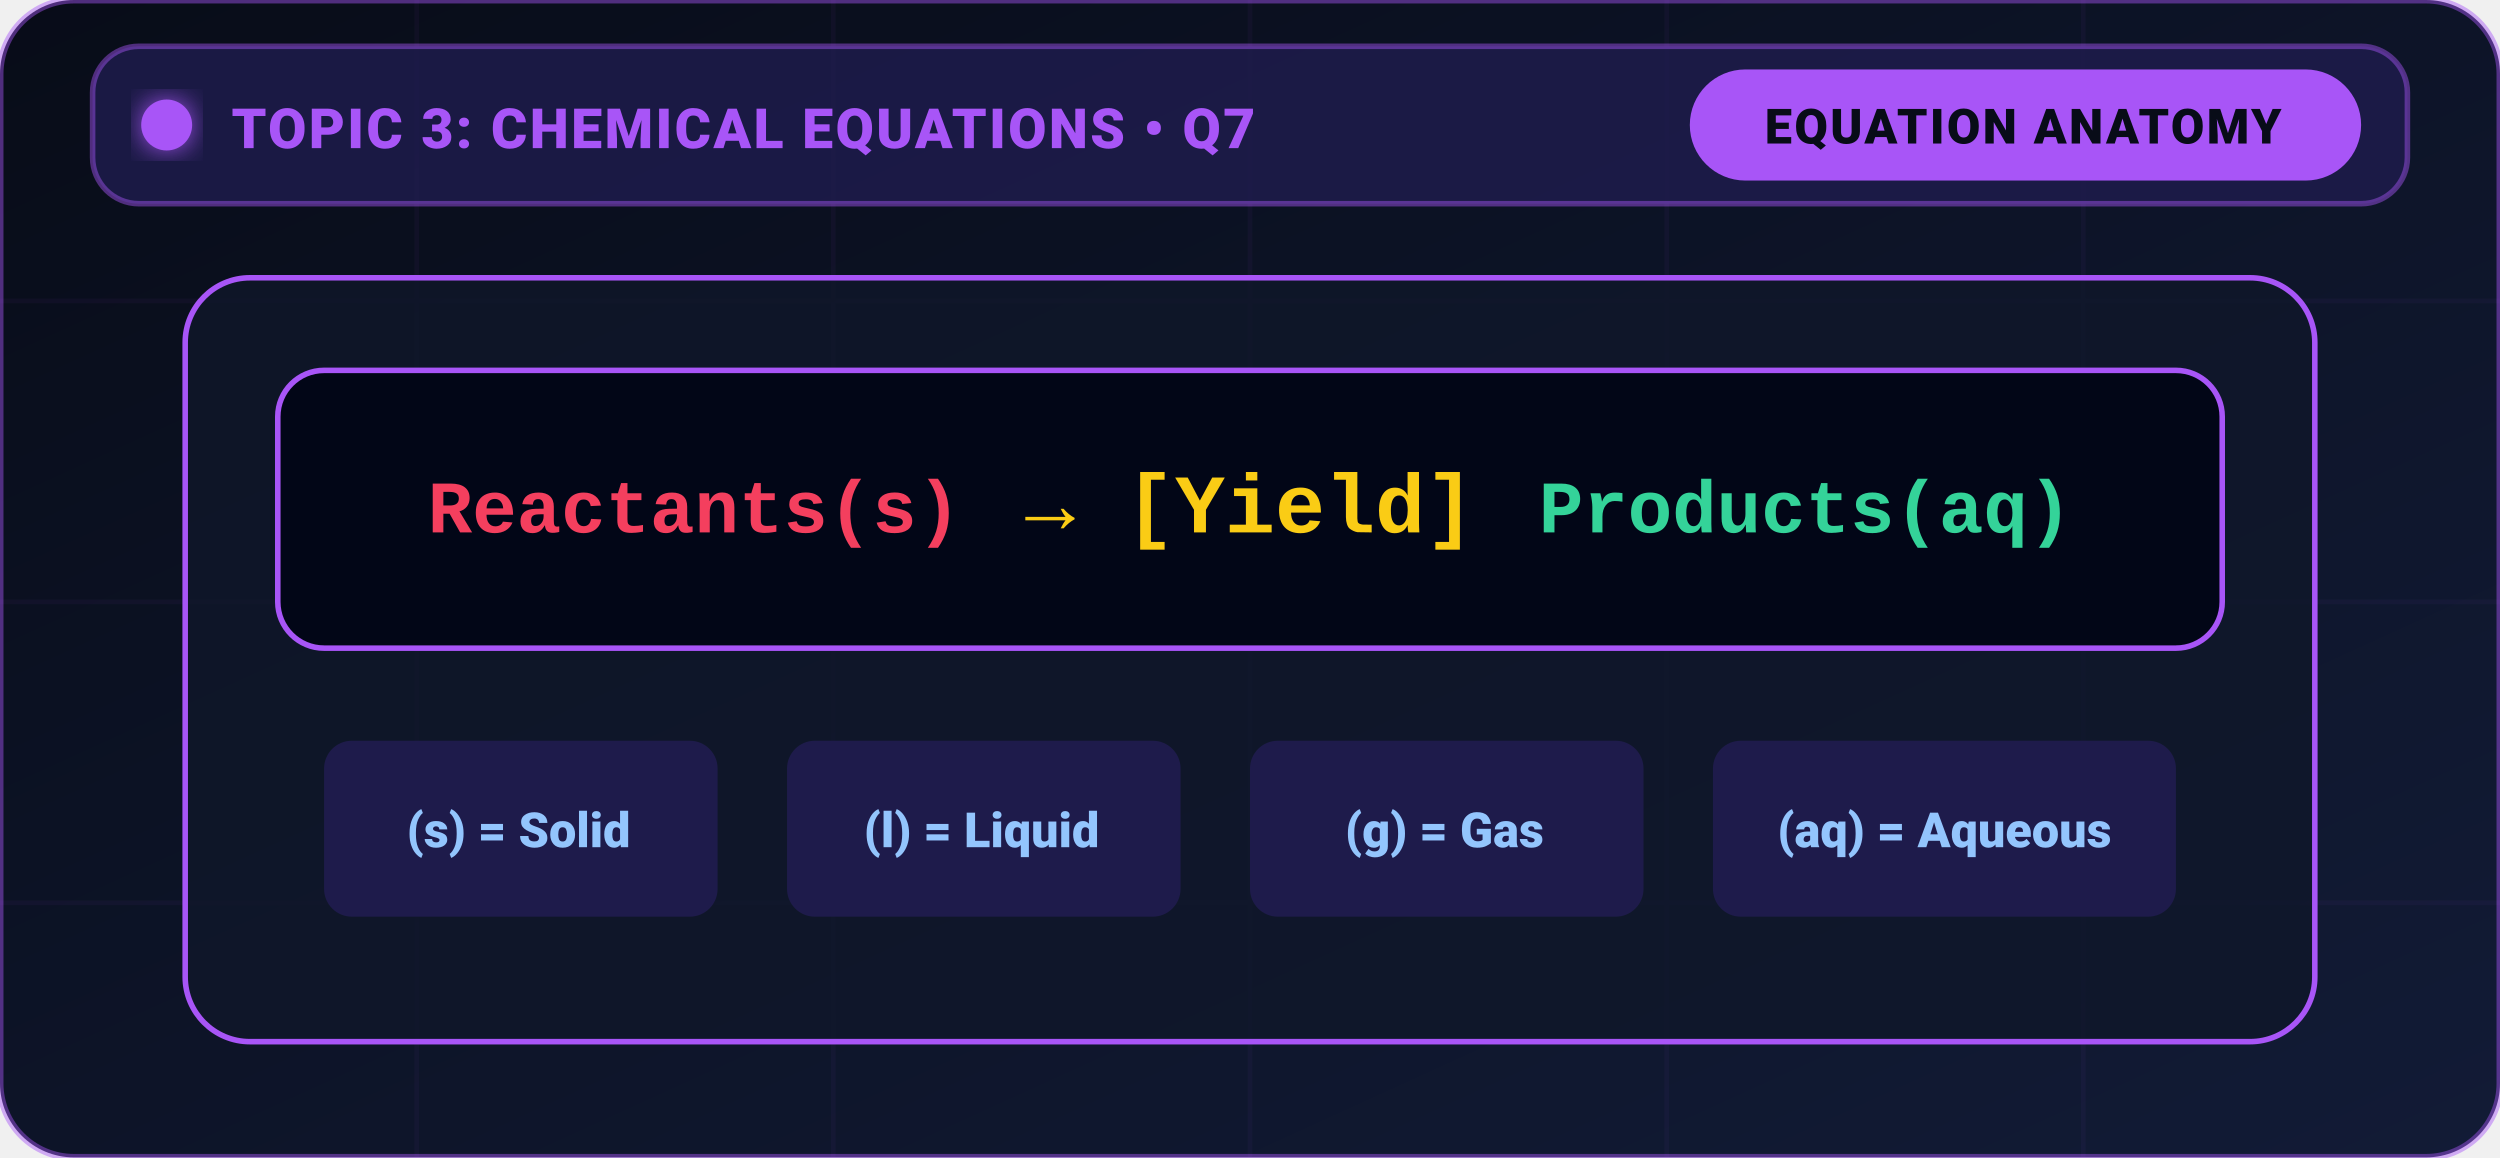
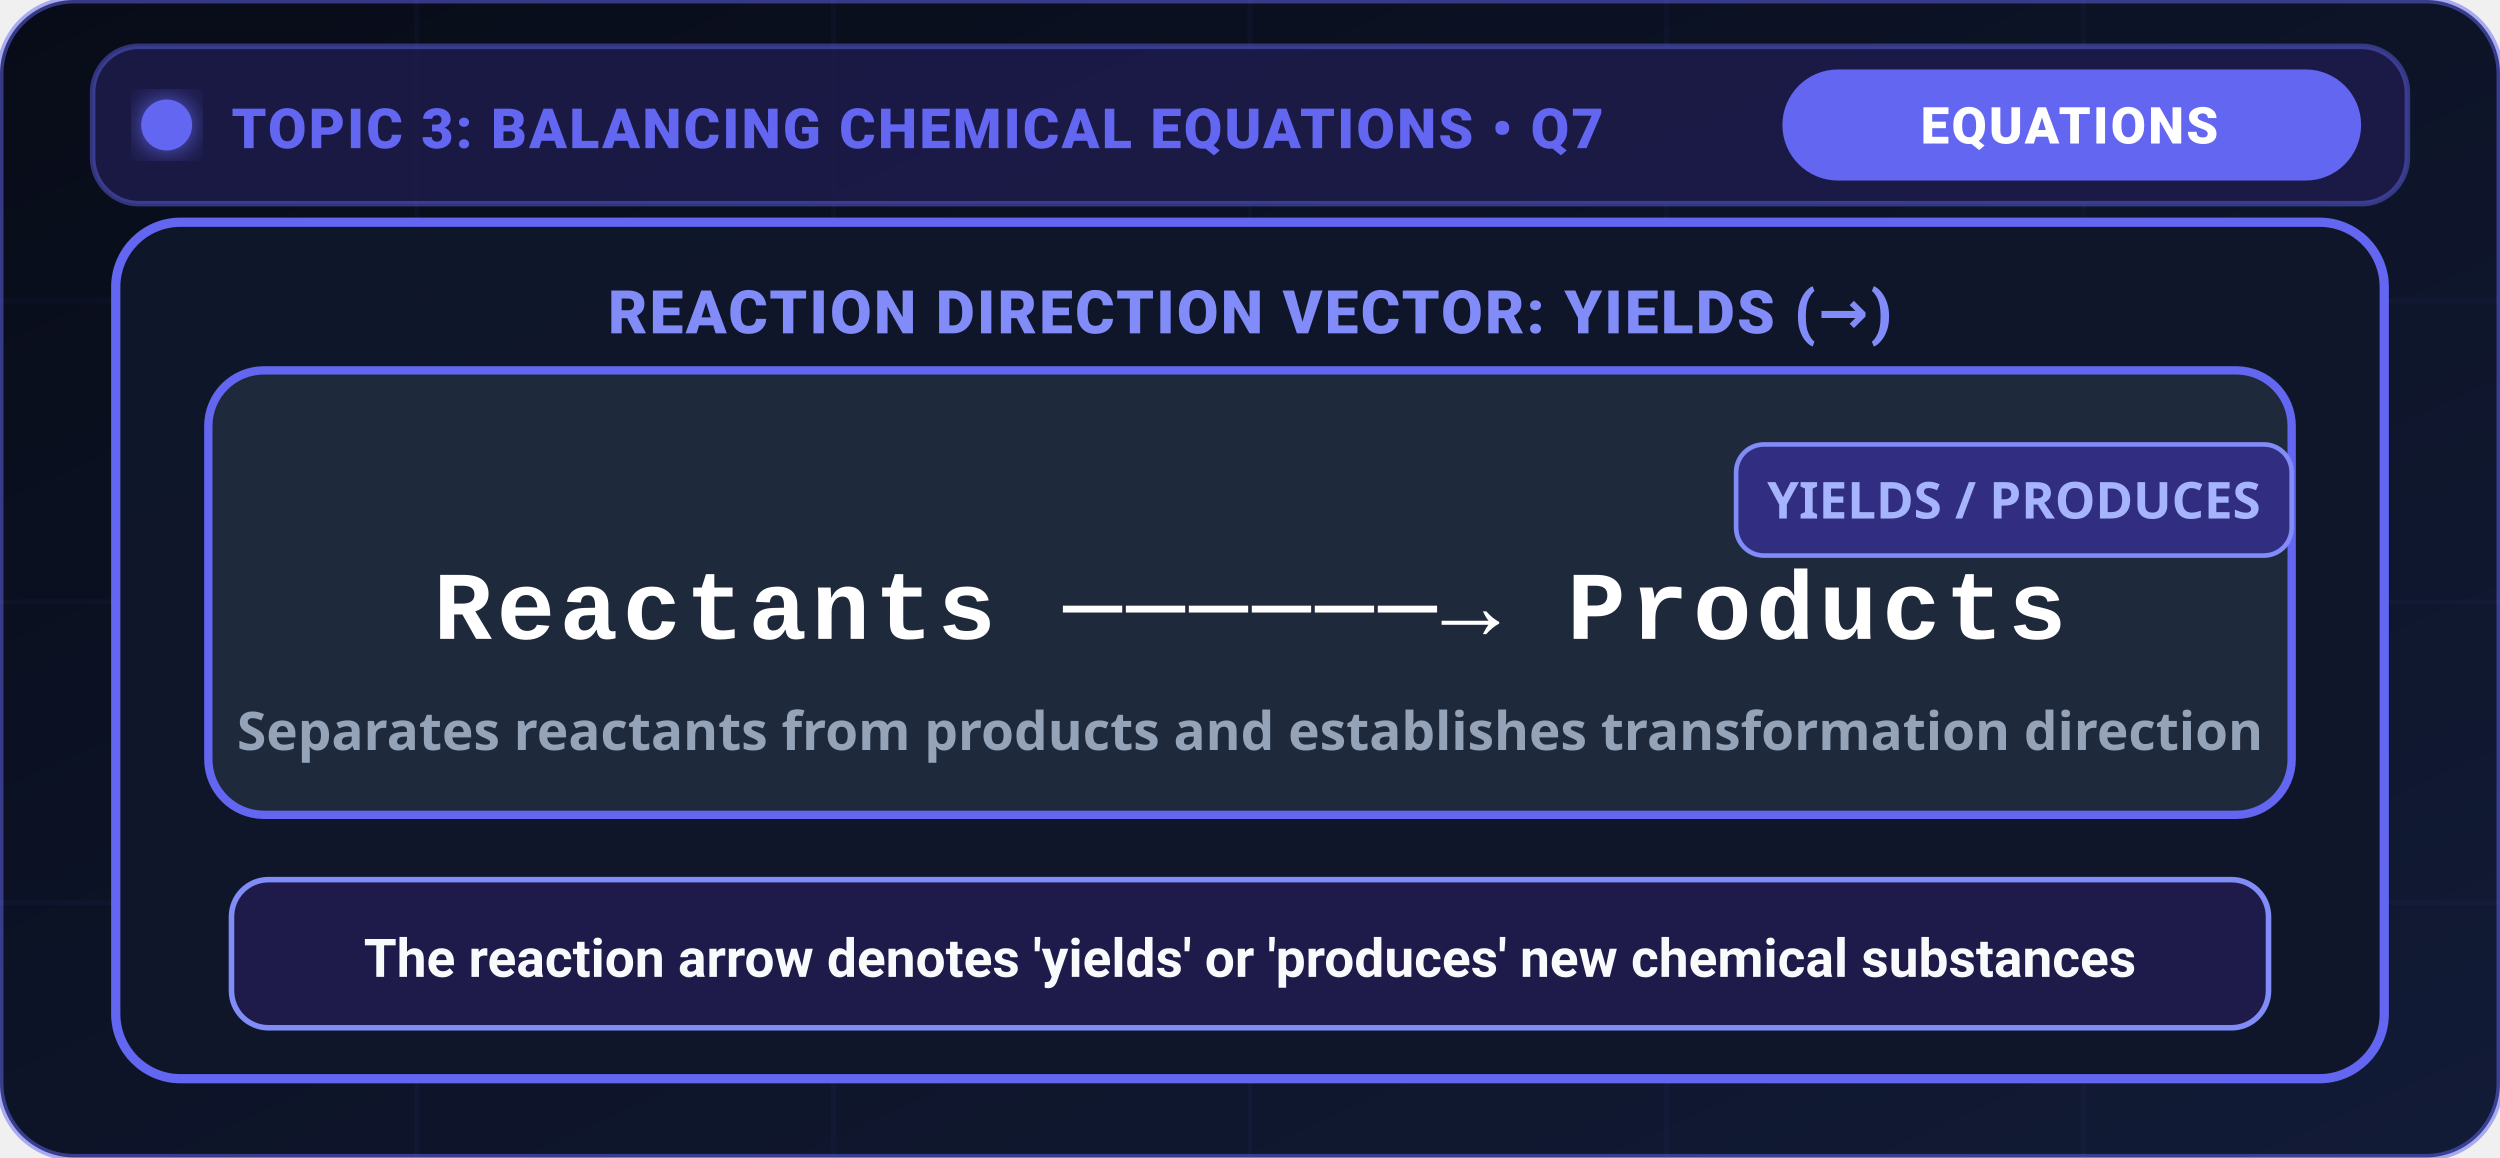
<svg xmlns="http://www.w3.org/2000/svg" viewBox="0 0 540 250" width="100%" height="100%">
  <defs>
-     <linearGradient id="bg_tf_3_7" x1="0%" y1="0%" x2="100%" y2="100%">
+     <linearGradient id="bg_t3_tf_7" x1="0%" y1="0%" x2="100%" y2="100%">
      <stop offset="0%" stop-color="#080c18" />
      <stop offset="50%" stop-color="#0d1428" />
      <stop offset="100%" stop-color="#121b36" />
    </linearGradient>
-     <filter id="glow_tf_3_7" x="-20%" y="-20%" width="140%" height="140%">
+     <filter id="glow_t3_tf_7" x="-20%" y="-20%" width="140%" height="140%">
      <feGaussianBlur stdDeviation="3" result="blur" />
      <feComposite in="SourceGraphic" in2="blur" operator="over" />
    </filter>
  </defs>
-   <rect width="540" height="250" rx="16" fill="url(#bg_tf_3_7)" stroke="#a855f7" stroke-width="1.5" stroke-opacity="0.45" />
-   <g opacity="0.04" stroke="#a855f7" stroke-width="1">
+   <rect width="540" height="250" rx="16" fill="url(#bg_t3_tf_7)" stroke="#6366f1" stroke-width="1.5" stroke-opacity="0.5" />
+   <g opacity="0.04" stroke="#6366f1" stroke-width="1">
    <line x1="90" y1="0" x2="90" y2="250" />
    <line x1="180" y1="0" x2="180" y2="250" />
    <line x1="270" y1="0" x2="270" y2="250" />
    <line x1="360" y1="0" x2="360" y2="250" />
    <line x1="450" y1="0" x2="450" y2="250" />
    <line x1="0" y1="65" x2="540" y2="65" />
    <line x1="0" y1="130" x2="540" y2="130" />
    <line x1="0" y1="195" x2="540" y2="195" />
  </g>
-   <rect x="20" y="10" width="500" height="34" rx="10" fill="#1e1b4b" fill-opacity="0.85" stroke="#a855f7" stroke-width="1.2" stroke-opacity="0.45" />
-   <circle cx="36" cy="27" r="5.5" fill="#a855f7" filter="url(#glow_tf_3_7)" />
-   <text x="50" y="32" fill="#a855f7" font-family="'Segoe UI', Roboto, sans-serif" font-size="12" font-weight="900" letter-spacing="0.5">TOPIC 3: CHEMICAL EQUATIONS • Q7</text>
-   <rect x="365" y="15" width="145" height="24" rx="12" fill="#a855f7" />
-   <text x="437" y="31" fill="#080c18" font-family="'Segoe UI', Roboto, sans-serif" font-size="10.5" font-weight="900" text-anchor="middle" letter-spacing="0.5">EQUATION ANATOMY</text>
-   <rect x="40" y="60" width="460" height="165" rx="14" fill="#0f172a" fill-opacity="0.8" stroke="#a855f7" stroke-width="1.2" />
-   <rect x="60" y="80" width="420" height="60" rx="10" fill="#020617" stroke="#a855f7" stroke-width="1.2" />
-   <text x="150" y="115" fill="#f43f5e" font-family="'Courier New', monospace" font-size="16" font-weight="900" text-anchor="middle">Reactants(s)</text>
-   <text x="270" y="115" fill="#facc15" font-family="'Courier New', monospace" font-size="18" font-weight="900" text-anchor="middle">→ [Yield]</text>
-   <text x="390" y="115" fill="#34d399" font-family="'Courier New', monospace" font-size="16" font-weight="900" text-anchor="middle">Products(aq)</text>
-   <rect x="70" y="160" width="85" height="38" rx="6" fill="#1e1b4b" />
-   <text x="112" y="183" fill="#93c5fd" font-family="'Segoe UI', Roboto, sans-serif" font-size="10.5" font-weight="800" text-anchor="middle">(s) = Solid</text>
-   <rect x="170" y="160" width="85" height="38" rx="6" fill="#1e1b4b" />
-   <text x="212" y="183" fill="#93c5fd" font-family="'Segoe UI', Roboto, sans-serif" font-size="10.5" font-weight="800" text-anchor="middle">(l) = Liquid</text>
-   <rect x="270" y="160" width="85" height="38" rx="6" fill="#1e1b4b" />
-   <text x="312" y="183" fill="#93c5fd" font-family="'Segoe UI', Roboto, sans-serif" font-size="10.5" font-weight="800" text-anchor="middle">(g) = Gas</text>
-   <rect x="370" y="160" width="100" height="38" rx="6" fill="#1e1b4b" />
-   <text x="420" y="183" fill="#93c5fd" font-family="'Segoe UI', Roboto, sans-serif" font-size="10.5" font-weight="800" text-anchor="middle">(aq) = Aqueous</text>
+   <rect x="20" y="10" width="500" height="34" rx="10" fill="#1e1b4b" fill-opacity="0.85" stroke="#6366f1" stroke-width="1.2" stroke-opacity="0.45" />
+   <circle cx="36" cy="27" r="5.5" fill="#6366f1" filter="url(#glow_t3_tf_7)" />
+   <text x="50" y="32" fill="#6366f1" font-family="'Segoe UI', Roboto, sans-serif" font-size="12" font-weight="900" letter-spacing="0.5">TOPIC 3: BALANCING CHEMICAL EQUATIONS • Q7</text>
+   <rect x="385" y="15" width="125" height="24" rx="12" fill="#6366f1" />
+   <text x="447" y="31" fill="#ffffff" font-family="'Segoe UI', Roboto, sans-serif" font-size="11" font-weight="900" text-anchor="middle" letter-spacing="0.5">EQUATIONS</text>
+   <g transform="translate(25, 48)">
+     <rect x="0" y="0" width="490" height="185" rx="14" fill="#0f172a" fill-opacity="0.95" stroke="#6366f1" stroke-width="2" />
+     <text x="245" y="24" fill="#818cf8" font-family="'Segoe UI', Roboto, sans-serif" font-size="13" font-weight="900" text-anchor="middle" letter-spacing="0.5">
+       REACTION DIRECTION VECTOR: YIELDS (→)
+     </text>
+     <g transform="translate(20, 32)">
+       <rect x="0" y="0" width="450" height="96" rx="12" fill="#1e293b" stroke="#6366f1" stroke-width="1.8" />
+       <rect x="330" y="16" width="120" height="24" rx="6" fill="#312e81" stroke="#818cf8" stroke-width="1" />
+       <text x="390" y="32" fill="#a5b4fc" font-family="sans-serif" font-size="11" font-weight="800" text-anchor="middle">YIELDS / PRODUCES</text>
+       <text x="225" y="58" fill="#ffffff" font-family="'Consolas', 'Courier New', monospace" font-size="21" font-weight="900" text-anchor="middle" letter-spacing="1">
+         Reactants   ──────→   Products
+       </text>
+       <text x="225" y="82" fill="#94a3b8" font-family="sans-serif" font-size="11.5" font-weight="600" text-anchor="middle">
+         Separates reactants from products and establishes transformation direction
+       </text>
+     </g>
+     <g transform="translate(25, 142)">
+       <rect x="0" y="0" width="440" height="32" rx="8" fill="#1e1b4b" stroke="#818cf8" stroke-width="1.2" />
+       <text x="220" y="21" fill="#f8fafc" font-family="'Segoe UI', Roboto, sans-serif" font-size="11.5" font-weight="700" text-anchor="middle">
+         The reaction arrow denotes 'yields' or 'produces' new chemical substances
+       </text>
+     </g>
+   </g>
</svg>
